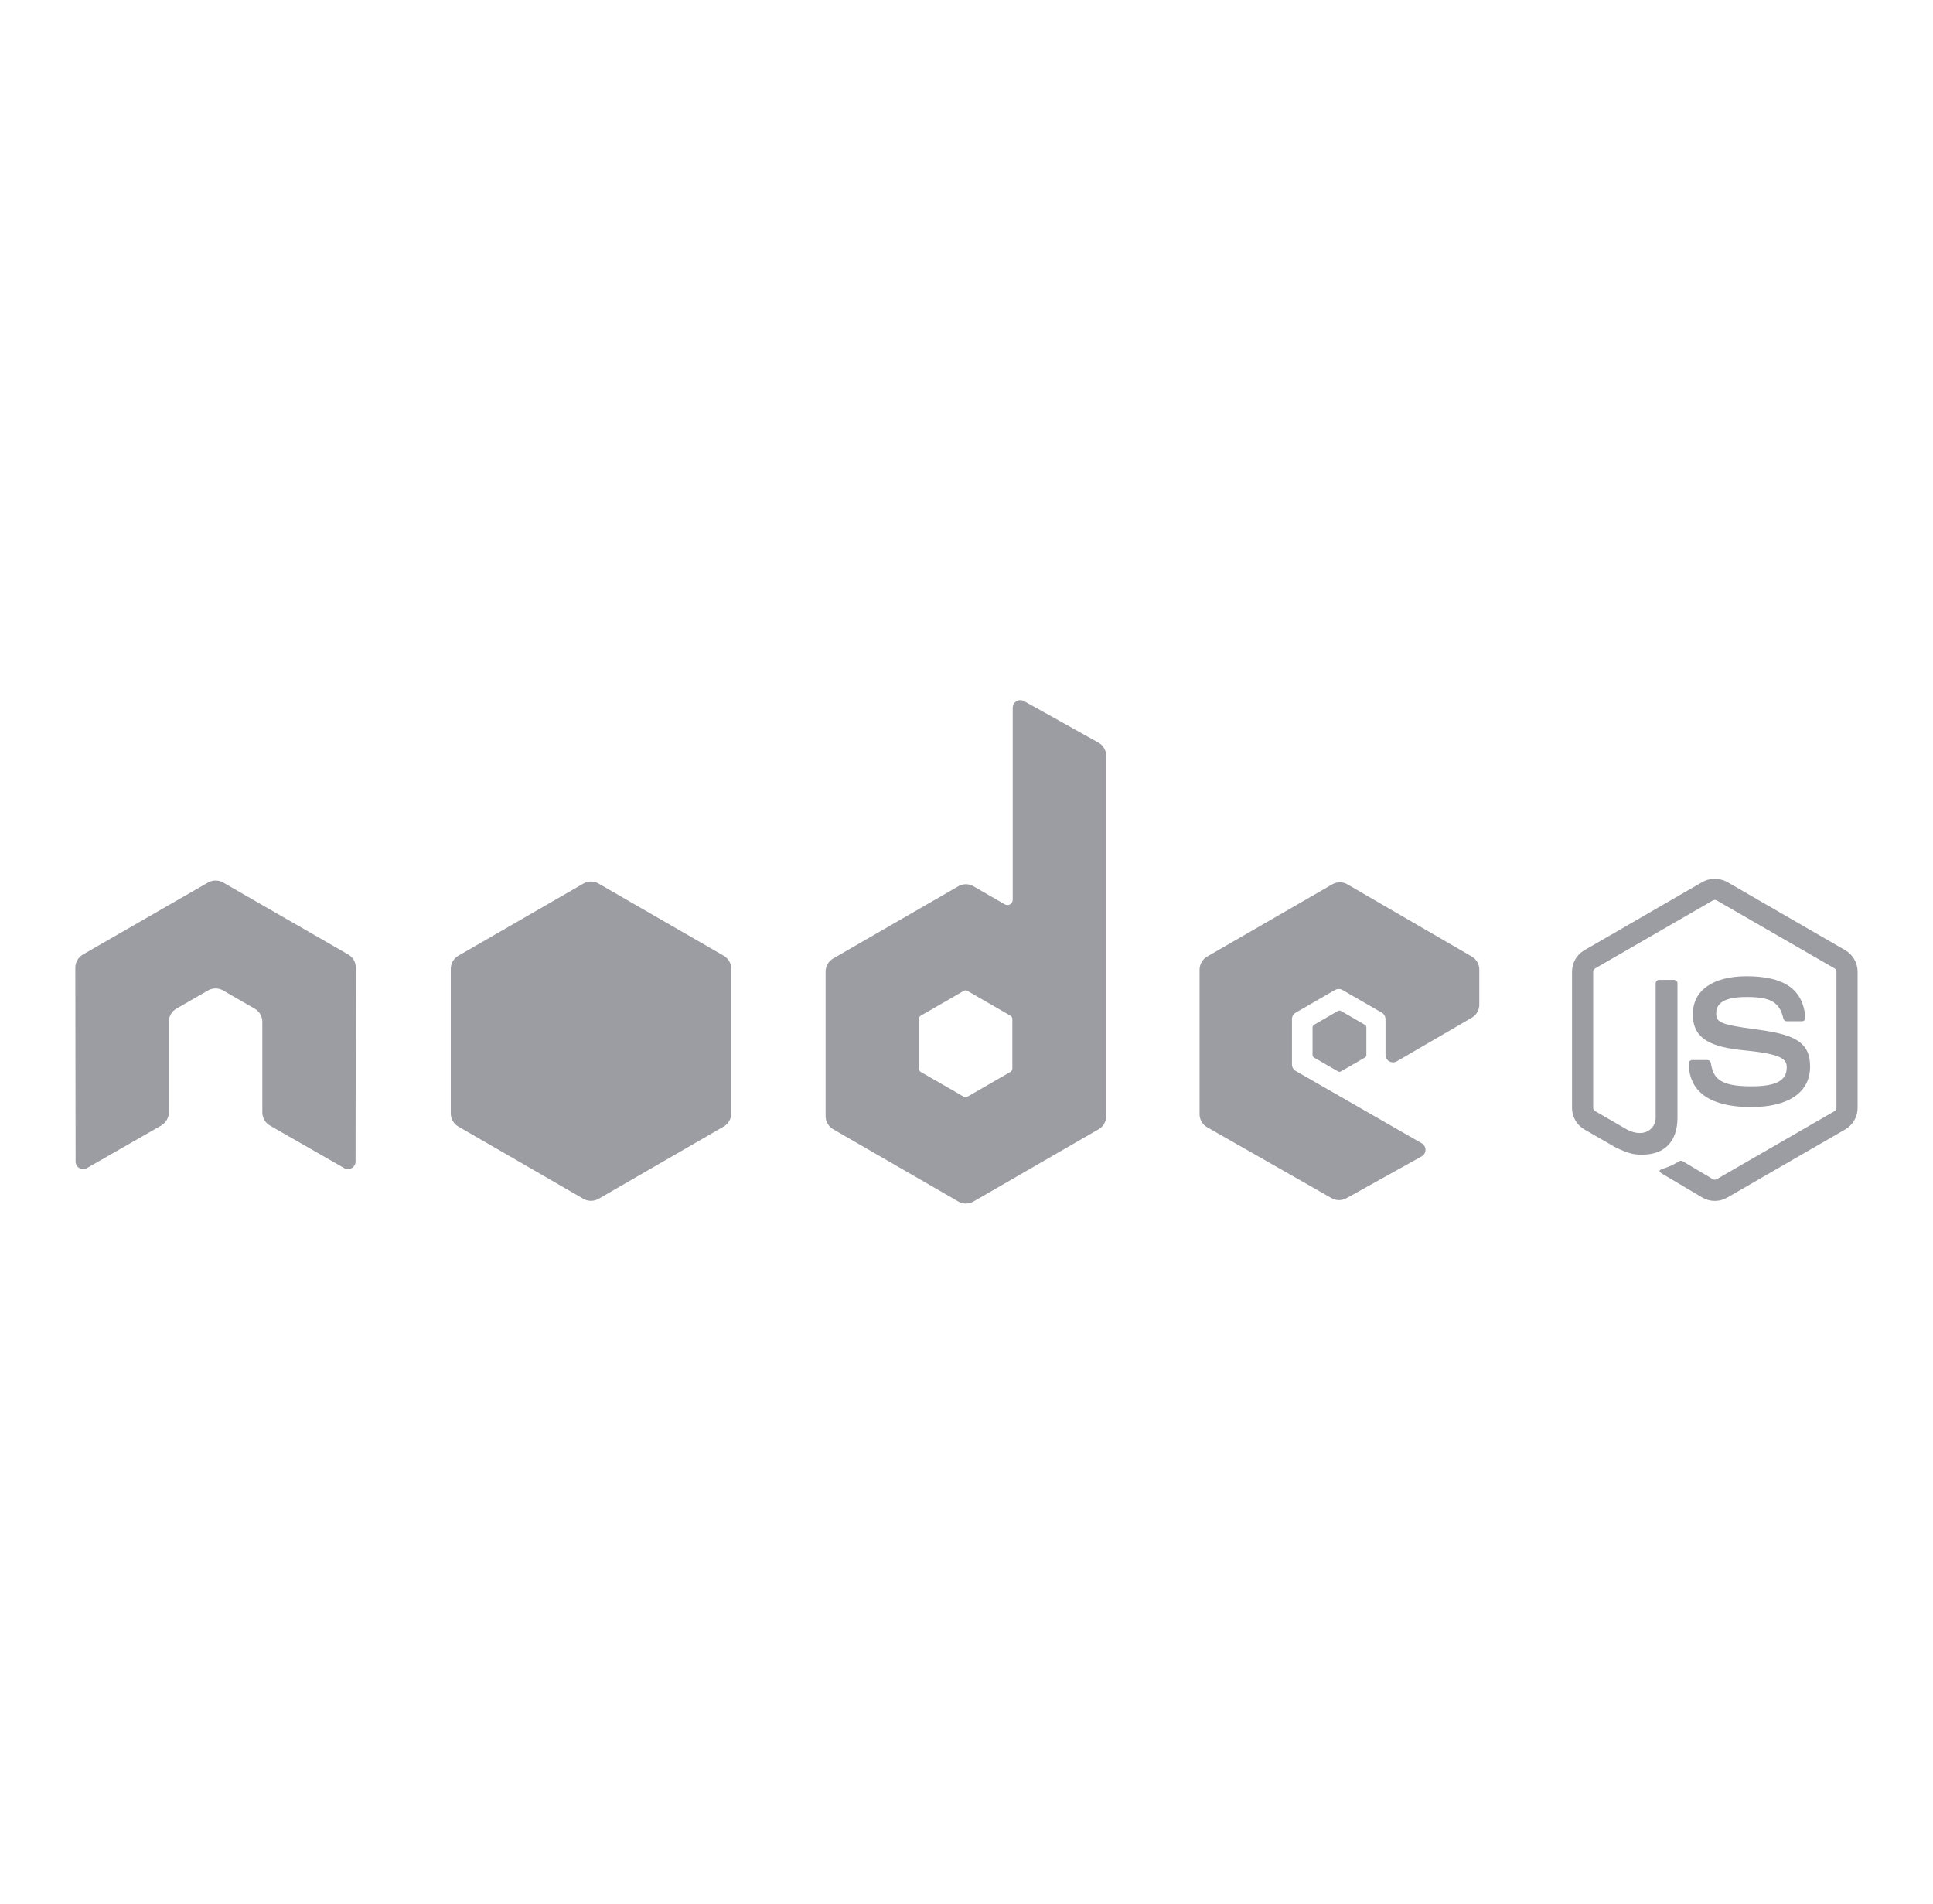
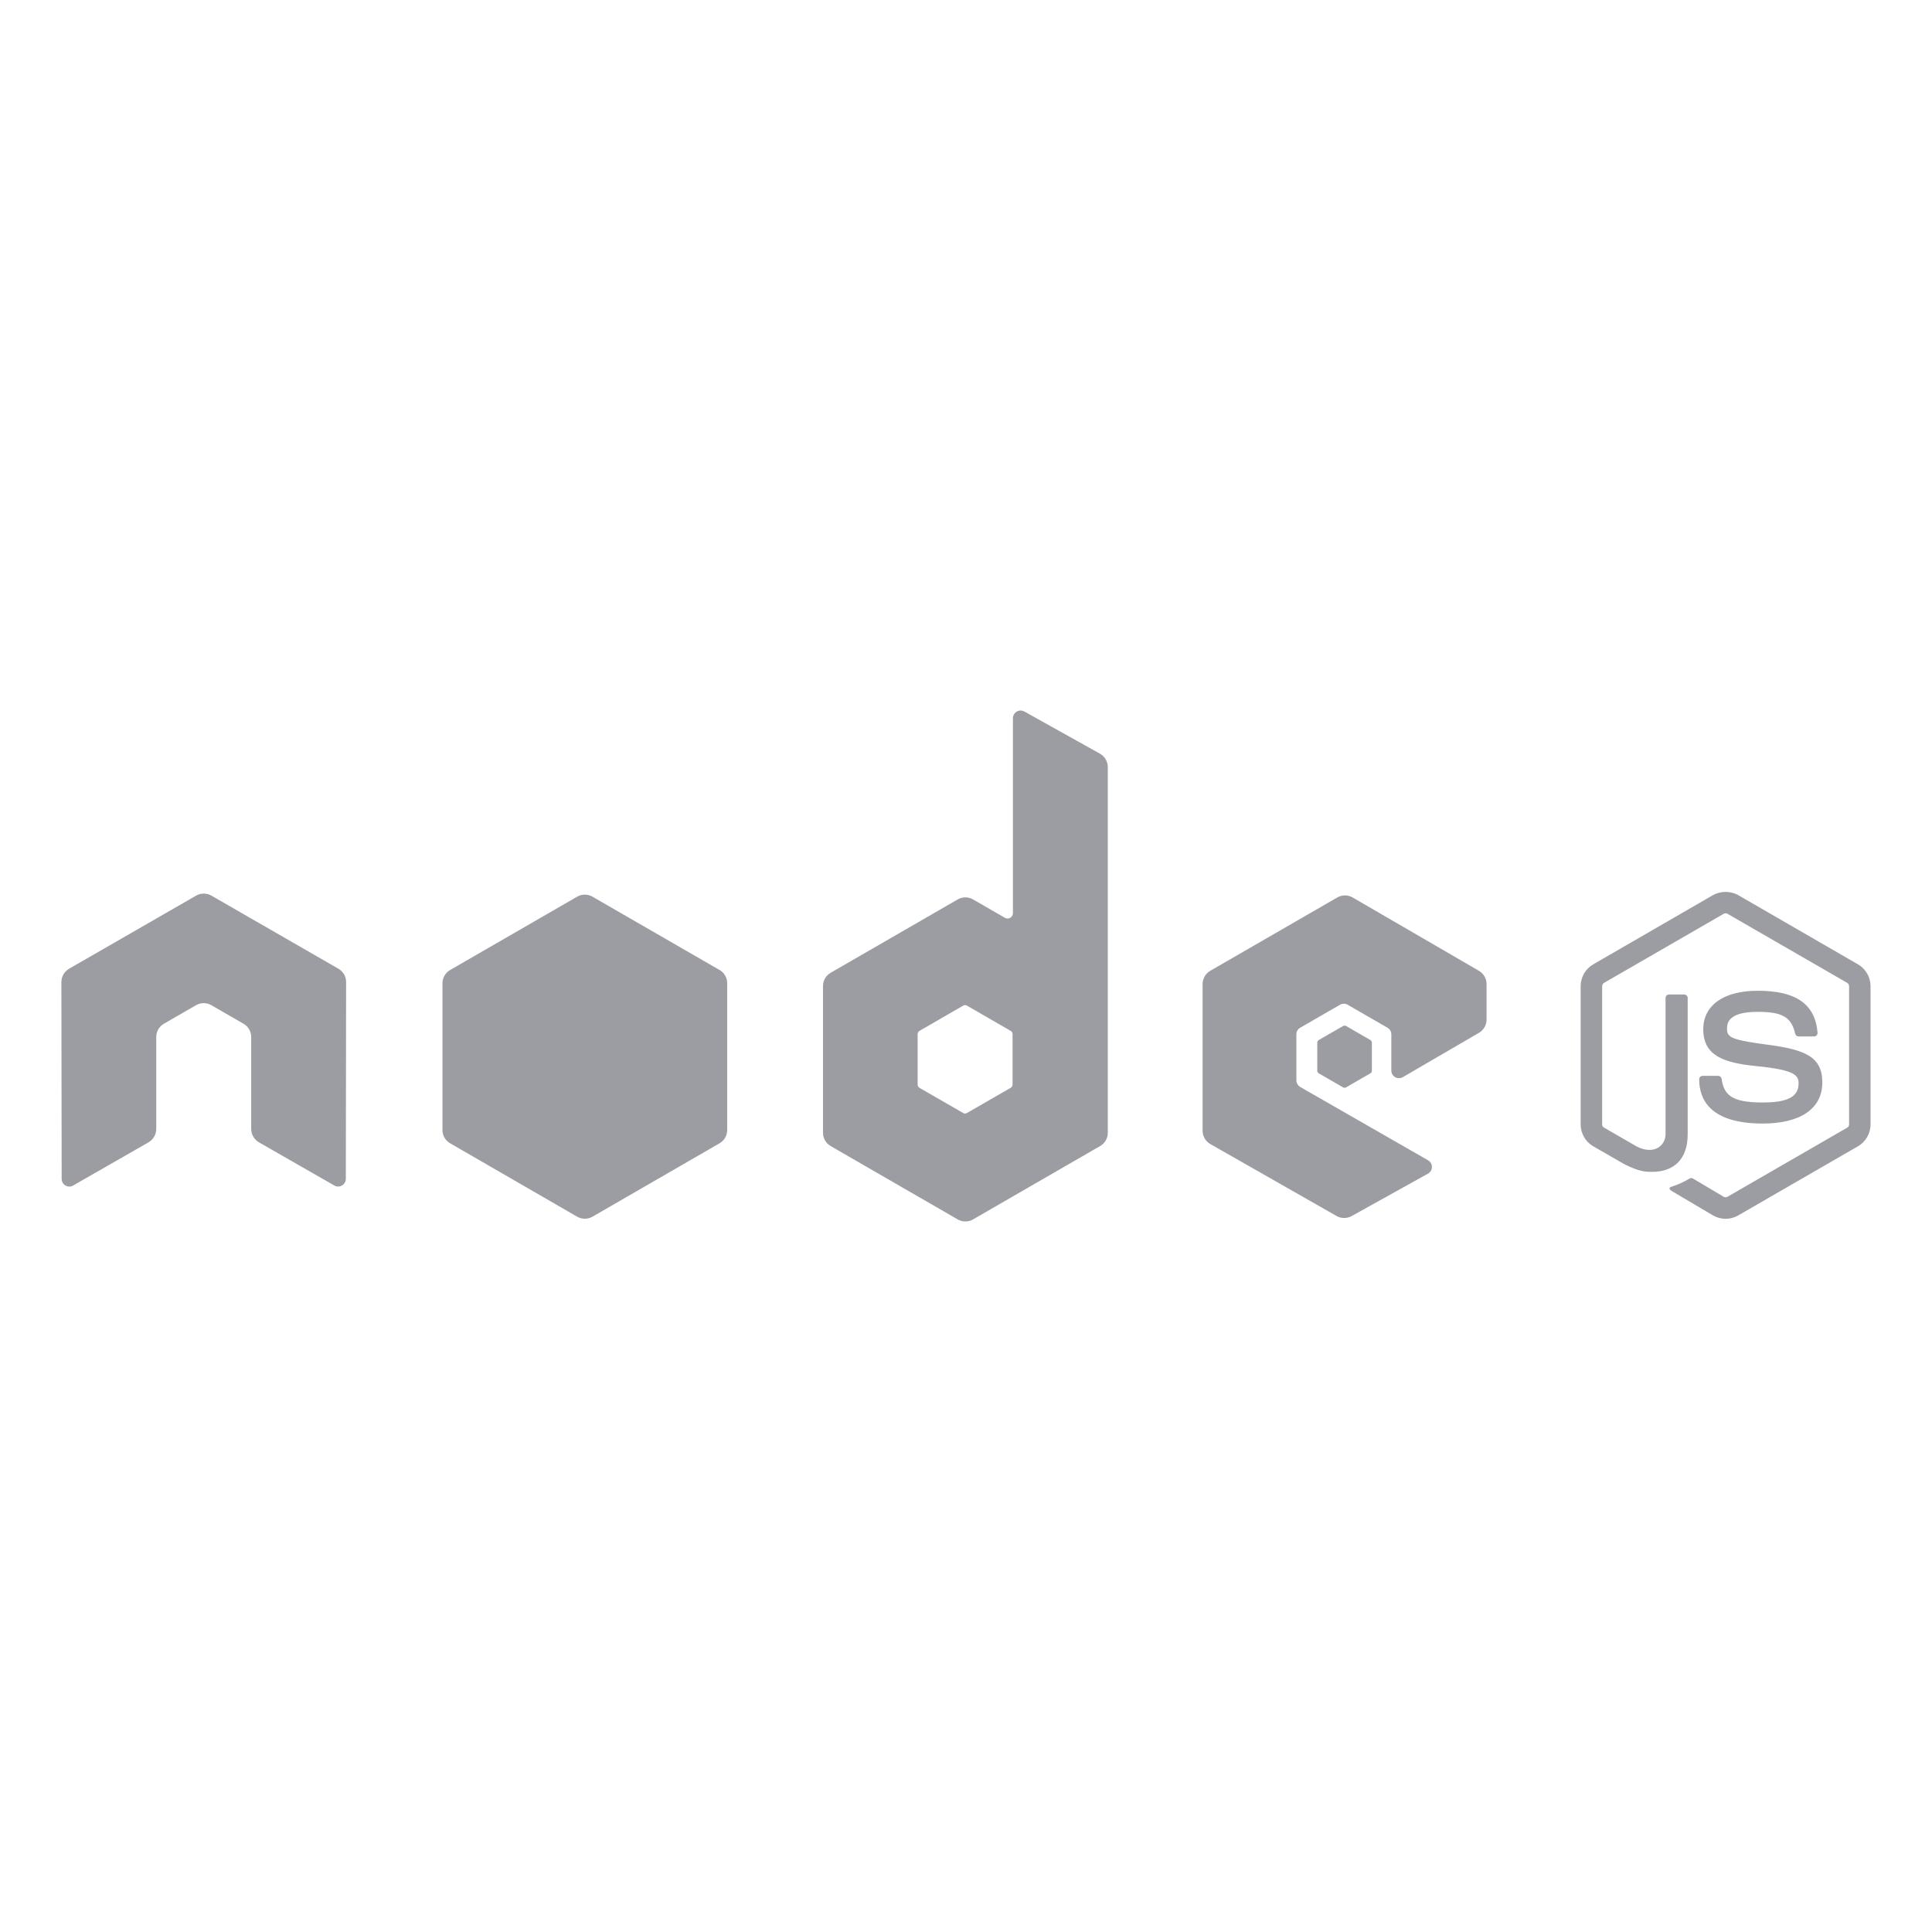
- <svg xmlns="http://www.w3.org/2000/svg" width="65" height="64" viewBox="0 0 65 64" fill="none">
-   <path d="M57.663 40.375C57.517 40.375 57.373 40.337 57.246 40.263L55.922 39.479C55.724 39.368 55.82 39.329 55.886 39.306C56.15 39.214 56.203 39.193 56.484 39.034C56.514 39.017 56.553 39.023 56.583 39.041L57.6 39.646C57.619 39.656 57.641 39.661 57.662 39.661C57.683 39.661 57.705 39.656 57.724 39.646L61.692 37.355C61.711 37.344 61.726 37.329 61.737 37.31C61.748 37.291 61.753 37.27 61.753 37.248V32.668C61.753 32.646 61.747 32.624 61.737 32.605C61.726 32.586 61.71 32.57 61.691 32.558L57.724 30.27C57.706 30.259 57.685 30.254 57.663 30.254C57.642 30.254 57.621 30.259 57.602 30.27L53.636 32.559C53.617 32.57 53.601 32.586 53.59 32.605C53.579 32.624 53.573 32.646 53.573 32.668V37.248C53.573 37.292 53.597 37.333 53.636 37.354L54.722 37.982C55.312 38.277 55.674 37.93 55.674 37.581V33.058C55.674 32.995 55.725 32.944 55.789 32.944H56.292C56.355 32.944 56.407 32.995 56.407 33.058V37.581C56.407 38.368 55.978 38.819 55.232 38.819C55.002 38.819 54.822 38.819 54.318 38.571L53.278 37.972C53.151 37.899 53.046 37.793 52.973 37.666C52.9 37.539 52.861 37.395 52.861 37.248V32.668C52.861 32.371 53.02 32.093 53.278 31.945L57.246 29.652C57.374 29.582 57.517 29.546 57.663 29.546C57.808 29.546 57.952 29.582 58.08 29.652L62.048 31.945C62.305 32.094 62.465 32.371 62.465 32.668V37.248C62.464 37.395 62.426 37.539 62.353 37.666C62.279 37.793 62.175 37.898 62.048 37.972L58.08 40.263C57.953 40.337 57.809 40.375 57.663 40.375ZM58.889 37.219C57.151 37.219 56.788 36.422 56.788 35.753C56.788 35.723 56.8 35.694 56.822 35.672C56.843 35.651 56.873 35.639 56.903 35.639H57.416C57.443 35.639 57.47 35.648 57.491 35.666C57.512 35.684 57.526 35.709 57.53 35.736C57.607 36.258 57.839 36.522 58.889 36.522C59.724 36.522 60.081 36.333 60.081 35.889C60.081 35.633 59.98 35.443 58.681 35.316C57.594 35.208 56.923 34.969 56.923 34.099C56.923 33.299 57.598 32.821 58.729 32.821C60.001 32.821 60.63 33.262 60.709 34.209C60.71 34.225 60.708 34.241 60.703 34.257C60.698 34.272 60.69 34.285 60.679 34.297C60.668 34.309 60.655 34.318 60.641 34.324C60.626 34.33 60.611 34.334 60.595 34.334H60.08C60.053 34.334 60.028 34.325 60.008 34.309C59.988 34.292 59.974 34.27 59.968 34.244C59.844 33.694 59.544 33.519 58.728 33.519C57.816 33.519 57.71 33.837 57.71 34.075C57.71 34.363 57.835 34.447 59.068 34.61C60.287 34.772 60.867 35 60.867 35.857C60.867 36.724 60.146 37.219 58.889 37.219ZM49.491 34.215C49.648 34.124 49.744 33.957 49.744 33.775V32.598C49.744 32.417 49.648 32.25 49.491 32.159L45.309 29.731C45.232 29.686 45.144 29.662 45.054 29.662C44.965 29.662 44.877 29.685 44.8 29.73L40.592 32.159C40.514 32.204 40.45 32.268 40.406 32.345C40.361 32.423 40.338 32.51 40.337 32.599V37.457C40.337 37.64 40.435 37.809 40.594 37.899L44.776 40.282C44.93 40.37 45.119 40.371 45.275 40.285L47.803 38.879C47.843 38.857 47.876 38.825 47.899 38.786C47.922 38.748 47.934 38.703 47.934 38.658C47.934 38.614 47.923 38.569 47.9 38.53C47.878 38.491 47.846 38.459 47.806 38.436L43.572 36.006C43.534 35.984 43.501 35.952 43.479 35.914C43.456 35.875 43.444 35.831 43.444 35.786V34.263C43.444 34.172 43.493 34.089 43.572 34.044L44.89 33.284C44.928 33.261 44.972 33.25 45.017 33.25C45.061 33.25 45.105 33.261 45.144 33.284L46.462 34.044C46.501 34.066 46.533 34.098 46.555 34.136C46.578 34.175 46.589 34.219 46.59 34.263V35.461C46.589 35.506 46.601 35.55 46.623 35.589C46.645 35.628 46.678 35.66 46.717 35.682C46.755 35.705 46.799 35.717 46.844 35.716C46.889 35.716 46.933 35.704 46.971 35.681L49.491 34.215ZM44.992 33.987C45.007 33.979 45.024 33.975 45.041 33.975C45.058 33.975 45.075 33.979 45.09 33.987L45.897 34.454C45.927 34.471 45.946 34.504 45.946 34.538V35.471C45.946 35.506 45.927 35.538 45.897 35.555L45.09 36.021C45.075 36.03 45.058 36.035 45.041 36.035C45.024 36.035 45.007 36.03 44.992 36.021L44.185 35.555C44.17 35.547 44.158 35.535 44.149 35.52C44.141 35.505 44.136 35.488 44.136 35.471V34.538C44.136 34.504 44.154 34.471 44.185 34.454L44.992 33.987ZM34.041 35.927C34.041 35.972 34.017 36.014 33.978 36.037L32.533 36.87C32.514 36.882 32.492 36.888 32.469 36.888C32.447 36.888 32.425 36.882 32.406 36.87L30.961 36.037C30.942 36.026 30.926 36.01 30.915 35.991C30.903 35.971 30.898 35.95 30.898 35.927V34.258C30.898 34.213 30.922 34.171 30.961 34.148L32.406 33.314C32.425 33.302 32.447 33.296 32.47 33.296C32.492 33.296 32.514 33.302 32.533 33.314L33.979 34.148C33.998 34.159 34.014 34.175 34.025 34.195C34.036 34.214 34.042 34.236 34.042 34.258V35.927H34.041ZM34.432 23.569C34.393 23.548 34.35 23.537 34.306 23.538C34.261 23.539 34.218 23.551 34.18 23.573C34.142 23.596 34.11 23.628 34.088 23.666C34.066 23.704 34.054 23.747 34.054 23.791V30.249C34.054 30.28 34.046 30.311 34.03 30.338C34.015 30.365 33.992 30.387 33.965 30.403C33.938 30.418 33.908 30.427 33.877 30.427C33.845 30.427 33.815 30.418 33.788 30.403L32.733 29.795C32.656 29.751 32.569 29.727 32.48 29.727C32.391 29.727 32.303 29.751 32.226 29.795L28.017 32.224C27.94 32.269 27.875 32.333 27.831 32.41C27.786 32.488 27.762 32.576 27.762 32.665V37.524C27.762 37.706 27.86 37.873 28.017 37.965L32.225 40.395C32.383 40.486 32.577 40.486 32.734 40.395L36.944 37.965C37.021 37.92 37.085 37.856 37.13 37.779C37.174 37.701 37.198 37.614 37.198 37.524V25.411C37.198 25.227 37.098 25.057 36.938 24.967L34.432 23.569ZM19.619 29.704C19.696 29.659 19.784 29.636 19.873 29.636C19.962 29.636 20.05 29.659 20.127 29.704L24.336 32.132C24.493 32.223 24.59 32.391 24.59 32.573V37.434C24.59 37.615 24.493 37.783 24.336 37.874L20.128 40.305C20.05 40.349 19.962 40.373 19.873 40.373C19.784 40.373 19.696 40.349 19.619 40.305L15.412 37.874C15.334 37.83 15.27 37.765 15.226 37.688C15.181 37.611 15.158 37.523 15.158 37.434V32.572C15.158 32.391 15.255 32.223 15.412 32.132L19.619 29.704ZM11.965 32.532C11.965 32.349 11.869 32.181 11.711 32.091L7.503 29.669C7.433 29.628 7.353 29.606 7.271 29.603H7.228C7.146 29.606 7.067 29.628 6.996 29.669L2.788 32.091C2.711 32.136 2.646 32.2 2.602 32.278C2.557 32.355 2.533 32.443 2.533 32.532L2.542 39.052C2.542 39.143 2.59 39.228 2.669 39.272C2.708 39.295 2.751 39.307 2.796 39.307C2.84 39.307 2.884 39.295 2.922 39.272L5.422 37.84C5.58 37.746 5.676 37.58 5.676 37.399V34.353C5.676 34.171 5.772 34.003 5.93 33.912L6.995 33.299C7.072 33.254 7.16 33.23 7.249 33.231C7.336 33.231 7.425 33.253 7.502 33.299L8.566 33.912C8.724 34.003 8.821 34.171 8.821 34.353V37.399C8.821 37.58 8.918 37.747 9.075 37.84L11.575 39.272C11.614 39.294 11.658 39.305 11.702 39.305C11.746 39.305 11.79 39.294 11.829 39.271C11.867 39.249 11.899 39.217 11.921 39.179C11.944 39.14 11.955 39.097 11.956 39.052L11.965 32.532Z" fill="#9C9DA3" />
+ <svg xmlns="http://www.w3.org/2000/svg" width="48" height="48" viewBox="0 0 48 48" fill="none">
+   <path d="M42.872 30.281C42.763 30.281 42.655 30.252 42.56 30.197L41.566 29.609C41.418 29.526 41.49 29.496 41.539 29.48C41.737 29.41 41.777 29.394 41.988 29.275C42.011 29.263 42.039 29.267 42.062 29.281L42.825 29.734C42.84 29.742 42.855 29.746 42.871 29.746C42.888 29.746 42.904 29.742 42.918 29.734L45.894 28.016C45.908 28.008 45.92 27.996 45.928 27.982C45.936 27.968 45.94 27.952 45.94 27.936V24.501C45.94 24.484 45.936 24.468 45.928 24.454C45.919 24.439 45.908 24.427 45.894 24.419L42.918 22.702C42.904 22.694 42.889 22.69 42.873 22.69C42.856 22.69 42.841 22.694 42.827 22.702L39.852 24.419C39.837 24.427 39.826 24.439 39.818 24.454C39.809 24.468 39.805 24.484 39.805 24.501V27.936C39.805 27.969 39.823 28 39.852 28.015L40.667 28.486C41.109 28.707 41.38 28.447 41.38 28.185V24.794C41.38 24.746 41.419 24.708 41.467 24.708H41.844C41.891 24.708 41.93 24.746 41.93 24.794V28.185C41.93 28.776 41.609 29.114 41.049 29.114C40.877 29.114 40.742 29.114 40.364 28.928L39.583 28.479C39.488 28.424 39.409 28.344 39.355 28.249C39.3 28.154 39.271 28.046 39.271 27.936V24.501C39.271 24.278 39.39 24.07 39.583 23.959L42.559 22.239C42.655 22.186 42.763 22.159 42.872 22.159C42.981 22.159 43.089 22.186 43.185 22.239L46.161 23.959C46.354 24.07 46.473 24.278 46.473 24.501V27.936C46.473 28.046 46.444 28.154 46.389 28.249C46.335 28.344 46.256 28.424 46.161 28.479L43.185 30.197C43.09 30.252 42.982 30.281 42.872 30.281ZM43.792 27.914C42.489 27.914 42.216 27.316 42.216 26.815C42.216 26.792 42.225 26.77 42.241 26.754C42.258 26.738 42.279 26.729 42.302 26.729H42.687C42.708 26.729 42.727 26.736 42.743 26.75C42.759 26.763 42.769 26.781 42.773 26.802C42.83 27.194 43.004 27.391 43.792 27.391C44.418 27.391 44.685 27.249 44.685 26.916C44.685 26.724 44.61 26.582 43.635 26.487C42.821 26.406 42.317 26.226 42.317 25.574C42.317 24.974 42.824 24.615 43.672 24.615C44.625 24.615 45.097 24.947 45.157 25.657C45.158 25.669 45.156 25.681 45.152 25.692C45.148 25.703 45.142 25.714 45.134 25.723C45.126 25.731 45.116 25.738 45.105 25.743C45.095 25.747 45.083 25.75 45.071 25.75H44.685C44.665 25.75 44.646 25.744 44.631 25.731C44.616 25.719 44.605 25.702 44.601 25.683C44.508 25.27 44.283 25.139 43.671 25.139C42.987 25.139 42.907 25.378 42.907 25.556C42.907 25.772 43.001 25.835 43.926 25.957C44.84 26.079 45.275 26.25 45.275 26.893C45.275 27.543 44.734 27.914 43.792 27.914ZM36.743 25.661C36.861 25.593 36.933 25.467 36.933 25.331V24.448C36.933 24.313 36.861 24.188 36.743 24.119L33.607 22.298C33.549 22.264 33.483 22.246 33.416 22.246C33.349 22.246 33.283 22.264 33.225 22.297L30.069 24.119C30.011 24.153 29.963 24.201 29.929 24.259C29.896 24.317 29.878 24.382 29.878 24.449V28.093C29.878 28.23 29.952 28.356 30.071 28.424L33.207 30.211C33.322 30.277 33.464 30.278 33.581 30.213L35.478 29.159C35.507 29.142 35.532 29.119 35.549 29.09C35.566 29.061 35.575 29.027 35.576 28.994C35.576 28.96 35.567 28.927 35.55 28.897C35.533 28.868 35.509 28.844 35.48 28.827L32.304 27.005C32.275 26.988 32.251 26.964 32.234 26.935C32.217 26.906 32.208 26.873 32.208 26.84V25.697C32.208 25.629 32.245 25.566 32.304 25.533L33.292 24.963C33.321 24.946 33.354 24.937 33.388 24.937C33.421 24.937 33.454 24.946 33.483 24.963L34.471 25.533C34.501 25.549 34.525 25.573 34.541 25.602C34.558 25.631 34.567 25.664 34.567 25.697V26.596C34.567 26.629 34.576 26.662 34.592 26.692C34.609 26.721 34.633 26.745 34.662 26.762C34.691 26.778 34.724 26.787 34.758 26.787C34.792 26.787 34.825 26.778 34.854 26.761L36.743 25.661ZM33.369 25.49C33.38 25.484 33.393 25.481 33.406 25.481C33.418 25.481 33.431 25.484 33.442 25.49L34.048 25.84C34.07 25.853 34.084 25.878 34.084 25.904V26.603C34.084 26.629 34.07 26.653 34.048 26.666L33.442 27.016C33.431 27.022 33.418 27.026 33.406 27.026C33.393 27.026 33.38 27.022 33.369 27.016L32.764 26.666C32.753 26.66 32.743 26.651 32.737 26.64C32.73 26.628 32.727 26.616 32.727 26.603V25.904C32.727 25.878 32.741 25.853 32.764 25.84L33.369 25.49ZM25.156 26.945C25.156 26.979 25.138 27.011 25.108 27.028L24.025 27.652C24.01 27.661 23.994 27.666 23.977 27.666C23.96 27.666 23.944 27.661 23.93 27.652L22.846 27.028C22.831 27.019 22.819 27.007 22.811 26.993C22.803 26.978 22.798 26.962 22.798 26.945V25.694C22.798 25.66 22.817 25.628 22.846 25.611L23.93 24.985C23.944 24.977 23.96 24.972 23.977 24.972C23.994 24.972 24.011 24.977 24.025 24.985L25.109 25.611C25.124 25.619 25.136 25.631 25.144 25.646C25.152 25.66 25.157 25.677 25.157 25.694V26.945H25.156ZM25.449 17.677C25.42 17.661 25.387 17.653 25.354 17.653C25.321 17.654 25.289 17.663 25.26 17.68C25.232 17.697 25.208 17.72 25.191 17.749C25.175 17.778 25.166 17.81 25.166 17.843V22.686C25.165 22.71 25.159 22.733 25.148 22.753C25.136 22.773 25.119 22.79 25.099 22.802C25.079 22.814 25.056 22.82 25.032 22.82C25.009 22.82 24.986 22.814 24.966 22.802L24.175 22.346C24.117 22.313 24.052 22.295 23.985 22.295C23.918 22.295 23.852 22.313 23.794 22.346L20.638 24.168C20.58 24.201 20.532 24.25 20.498 24.308C20.465 24.366 20.447 24.431 20.447 24.498V28.143C20.447 28.279 20.52 28.405 20.637 28.473L23.794 30.296C23.912 30.364 24.057 30.364 24.175 30.296L27.333 28.473C27.391 28.44 27.439 28.392 27.472 28.334C27.506 28.276 27.523 28.21 27.523 28.143V19.058C27.523 18.92 27.448 18.792 27.328 18.725L25.449 17.677ZM14.339 22.278C14.397 22.244 14.463 22.227 14.53 22.227C14.597 22.227 14.662 22.244 14.72 22.278L17.877 24.099C17.995 24.167 18.067 24.293 18.067 24.429V28.075C18.067 28.211 17.995 28.337 17.877 28.405L14.721 30.228C14.663 30.262 14.597 30.279 14.53 30.279C14.463 30.279 14.397 30.262 14.339 30.228L11.184 28.405C11.126 28.372 11.078 28.324 11.044 28.266C11.011 28.208 10.993 28.142 10.993 28.075V24.429C10.993 24.293 11.066 24.167 11.184 24.099L14.339 22.278ZM8.599 24.399C8.599 24.262 8.527 24.136 8.408 24.068L5.253 22.252C5.2 22.221 5.14 22.204 5.079 22.202H5.046C4.985 22.204 4.925 22.221 4.872 22.252L1.716 24.068C1.658 24.102 1.61 24.15 1.576 24.208C1.543 24.266 1.525 24.332 1.525 24.399L1.532 29.289C1.532 29.357 1.568 29.421 1.627 29.454C1.656 29.471 1.688 29.48 1.722 29.48C1.755 29.48 1.788 29.471 1.817 29.454L3.692 28.38C3.81 28.309 3.882 28.185 3.882 28.049V25.764C3.882 25.628 3.954 25.502 4.073 25.434L4.871 24.974C4.929 24.94 4.995 24.923 5.062 24.923C5.127 24.923 5.194 24.939 5.252 24.974L6.05 25.434C6.168 25.502 6.241 25.628 6.241 25.764V28.049C6.241 28.185 6.314 28.31 6.432 28.38L8.307 29.454C8.336 29.47 8.368 29.479 8.402 29.479C8.435 29.479 8.468 29.47 8.496 29.453C8.525 29.437 8.549 29.413 8.566 29.384C8.583 29.355 8.592 29.322 8.592 29.289L8.599 24.399Z" fill="#9C9DA3" />
</svg>
